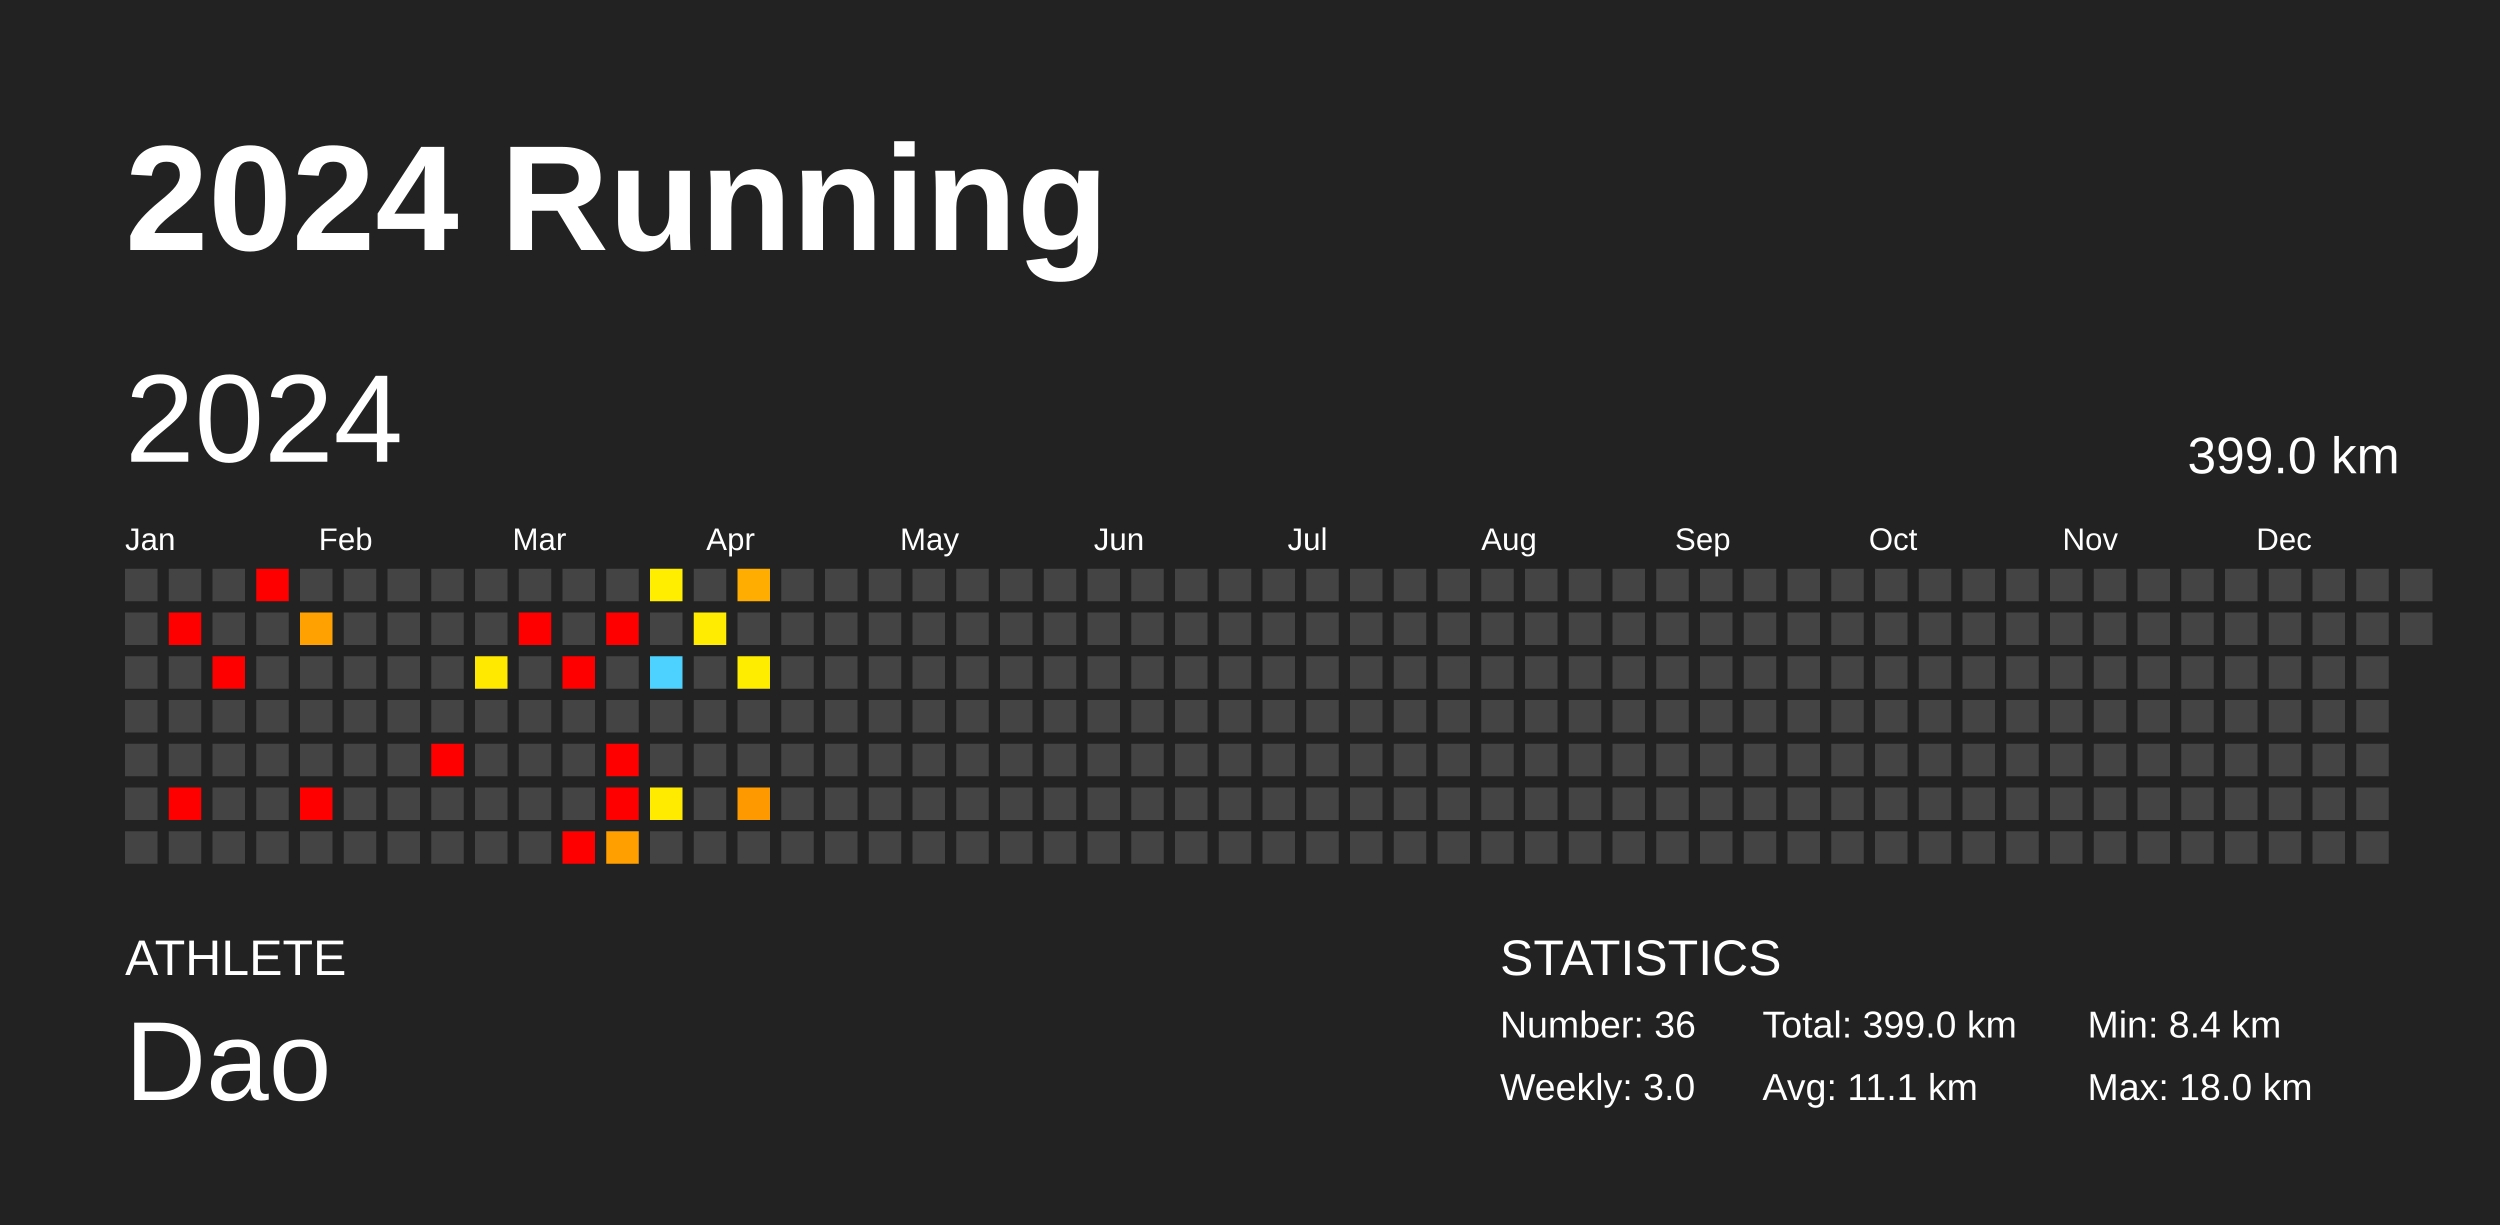
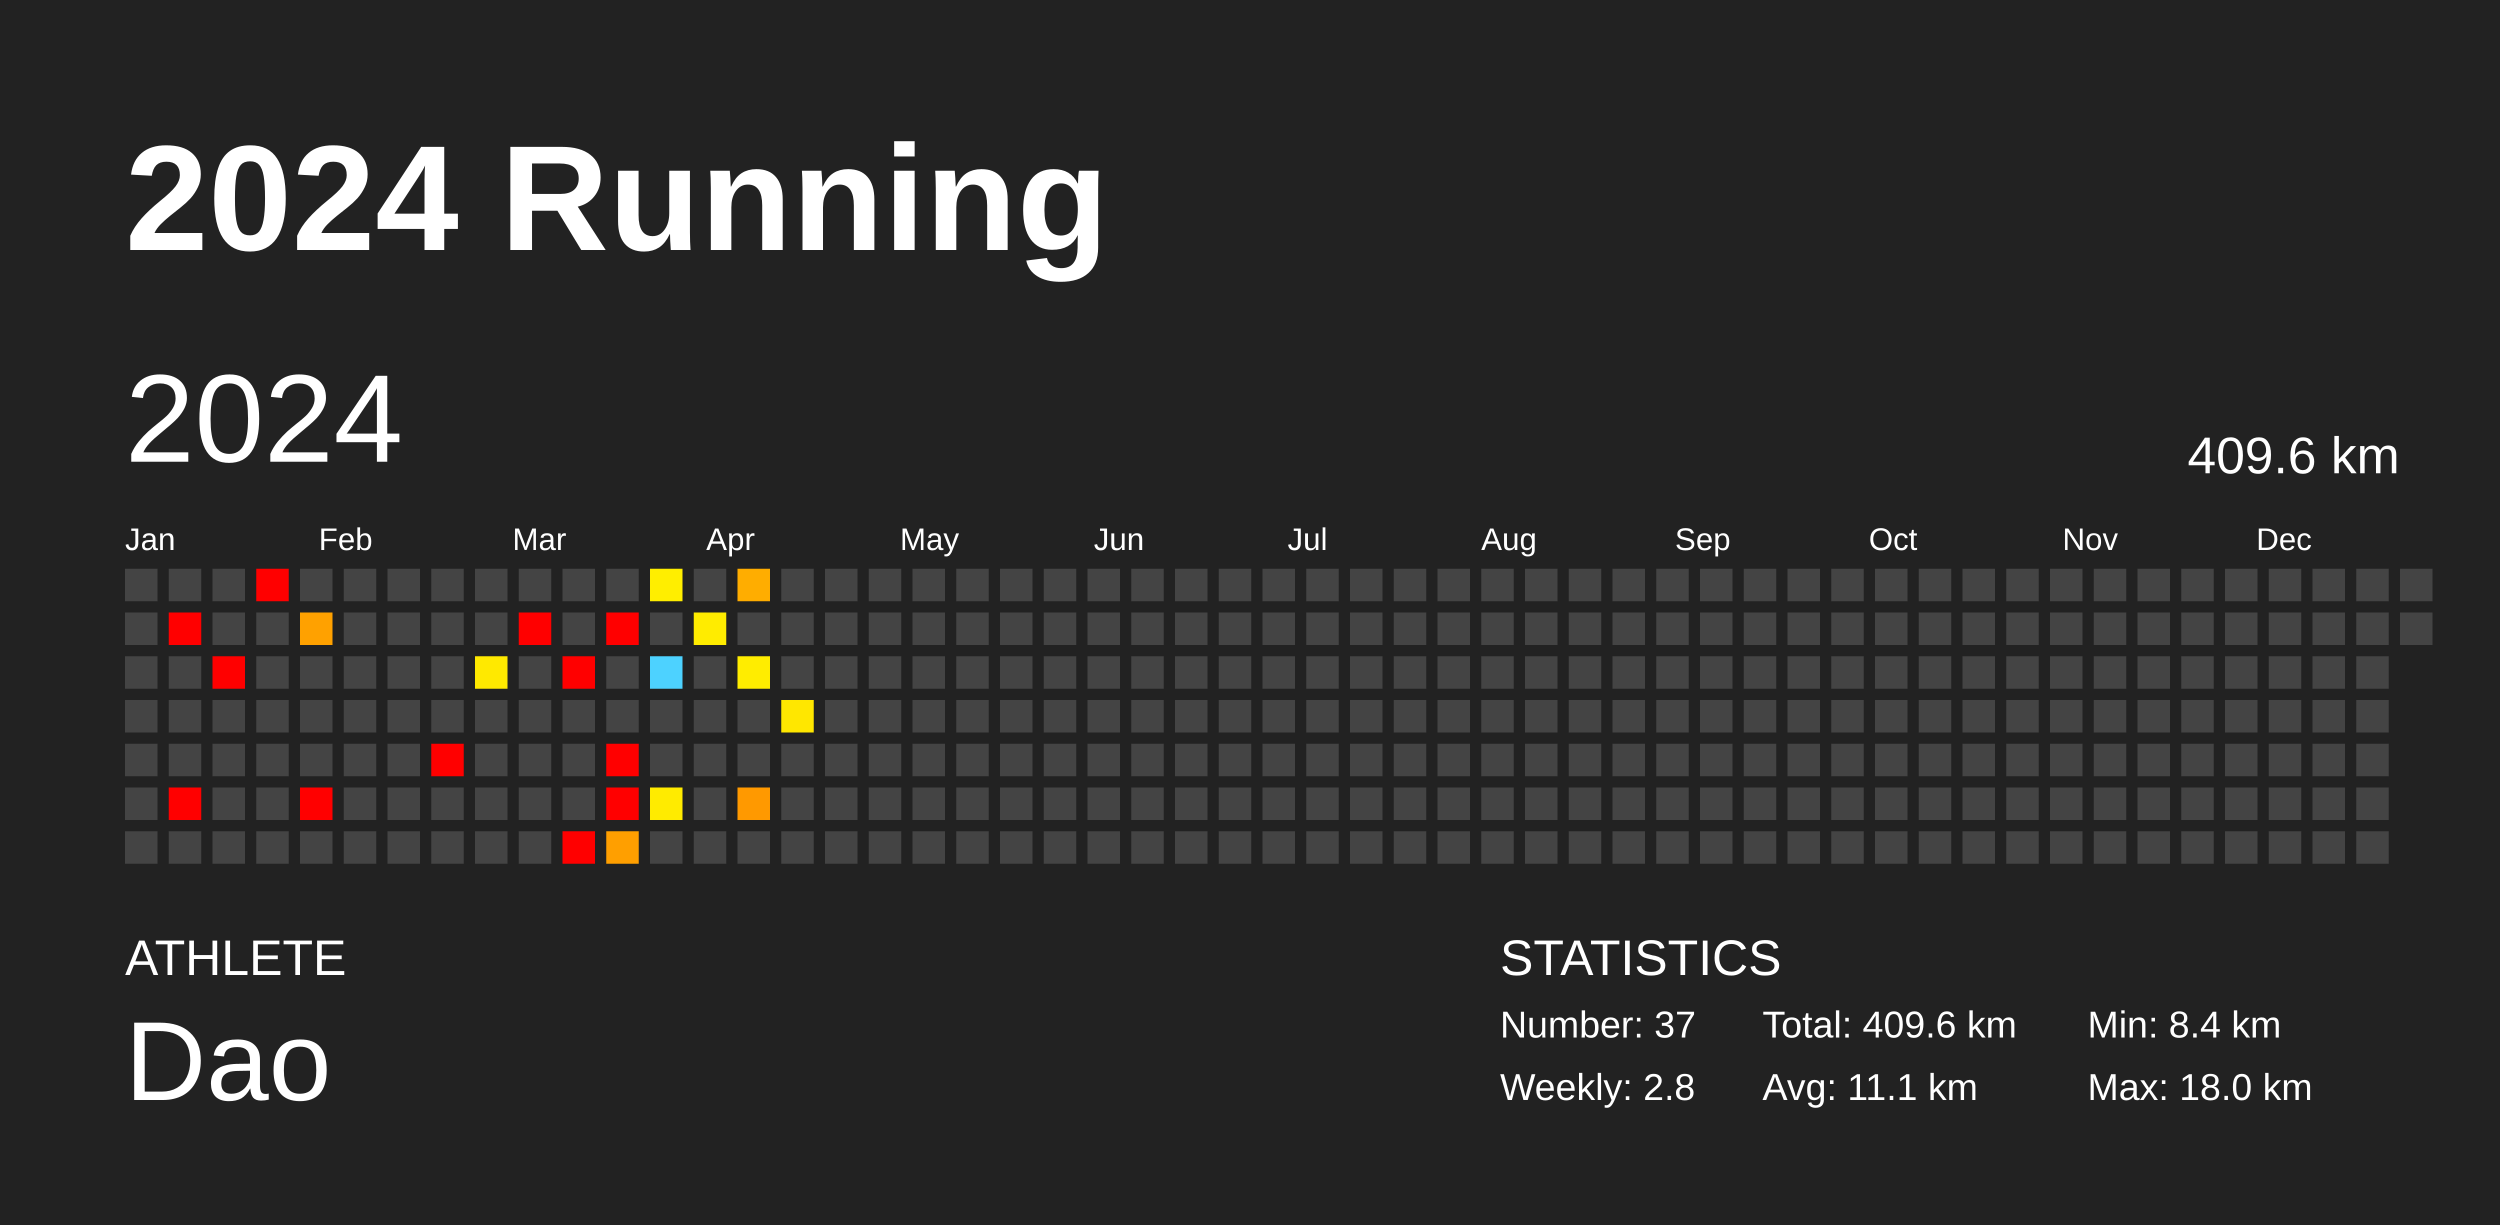
<svg xmlns="http://www.w3.org/2000/svg" baseProfile="full" height="98mm" version="1.1" viewBox="0,0,200,98" width="200mm">
  <defs />
  <rect fill="#222222" height="98" width="200" x="0" y="0" />
  <text fill="#FFFFFF" style="font-size:12px; font-family:Arial; font-weight:bold;" x="10" y="20">2024 Running</text>
  <text fill="#FFFFFF" style="font-size:4px; font-family:Arial" x="10" y="78">ATHLETE</text>
  <text fill="#FFFFFF" style="font-size:9px; font-family:Arial" x="10" y="88">Dao</text>
  <text fill="#FFFFFF" style="font-size:4px; font-family:Arial" x="120" y="78">STATISTICS</text>
-   <text fill="#FFFFFF" style="font-size:3px; font-family:Arial" x="120" y="83">Number: 36</text>
-   <text fill="#FFFFFF" style="font-size:3px; font-family:Arial" x="120" y="88">Weekly: 3.0</text>
-   <text fill="#FFFFFF" style="font-size:3px; font-family:Arial" x="141" y="83">Total: 399.0 km</text>
+   <text fill="#FFFFFF" style="font-size:3px; font-family:Arial" x="120" y="83">Number: 37</text>
+   <text fill="#FFFFFF" style="font-size:3px; font-family:Arial" x="120" y="88">Weekly: 2.8</text>
+   <text fill="#FFFFFF" style="font-size:3px; font-family:Arial" x="141" y="83">Total: 409.6 km</text>
  <text fill="#FFFFFF" style="font-size:3px; font-family:Arial" x="141" y="88">Avg: 11.1 km</text>
  <text fill="#FFFFFF" style="font-size:3px; font-family:Arial" x="167" y="83">Min: 8.4 km</text>
  <text fill="#FFFFFF" style="font-size:3px; font-family:Arial" x="167" y="88">Max: 18.0 km</text>
  <text dominant-baseline="hanging" fill="#FFFFFF" style="font-size:10.0px; font-family:Arial;" x="10" y="30">2024</text>
-   <text dominant-baseline="hanging" fill="#FFFFFF" style="font-size:4.125px; font-family:Arial;" x="175" y="35">399.0 km</text>
+   <text dominant-baseline="hanging" fill="#FFFFFF" style="font-size:4.125px; font-family:Arial;" x="175" y="35">409.6 km</text>
  <text fill="#FFFFFF" style="font-size:2.5px; font-family:Arial" x="10.0" y="44">Jan</text>
  <text fill="#FFFFFF" style="font-size:2.5px; font-family:Arial" x="25.5" y="44">Feb</text>
  <text fill="#FFFFFF" style="font-size:2.5px; font-family:Arial" x="41.0" y="44">Mar</text>
  <text fill="#FFFFFF" style="font-size:2.5px; font-family:Arial" x="56.5" y="44">Apr</text>
  <text fill="#FFFFFF" style="font-size:2.5px; font-family:Arial" x="72.0" y="44">May</text>
  <text fill="#FFFFFF" style="font-size:2.5px; font-family:Arial" x="87.5" y="44">Jun</text>
  <text fill="#FFFFFF" style="font-size:2.5px; font-family:Arial" x="103.0" y="44">Jul</text>
  <text fill="#FFFFFF" style="font-size:2.5px; font-family:Arial" x="118.5" y="44">Aug</text>
  <text fill="#FFFFFF" style="font-size:2.5px; font-family:Arial" x="134.0" y="44">Sep</text>
  <text fill="#FFFFFF" style="font-size:2.5px; font-family:Arial" x="149.5" y="44">Oct</text>
  <text fill="#FFFFFF" style="font-size:2.5px; font-family:Arial" x="165.0" y="44">Nov</text>
  <text fill="#FFFFFF" style="font-size:2.5px; font-family:Arial" x="180.5" y="44">Dec</text>
  <rect fill="#444444" height="2.6" width="2.6" x="10.0" y="45.5" />
  <rect fill="#444444" height="2.6" width="2.6" x="10.0" y="49.0" />
  <rect fill="#444444" height="2.6" width="2.6" x="10.0" y="52.5" />
  <rect fill="#444444" height="2.6" width="2.6" x="10.0" y="56.0" />
  <rect fill="#444444" height="2.6" width="2.6" x="10.0" y="59.5" />
  <rect fill="#444444" height="2.6" width="2.6" x="10.0" y="63.0" />
  <rect fill="#444444" height="2.6" width="2.6" x="10.0" y="66.5" />
  <rect fill="#444444" height="2.6" width="2.6" x="13.5" y="45.5" />
  <rect fill="red" height="2.6" width="2.6" x="13.5" y="49.0" />
  <rect fill="#444444" height="2.6" width="2.6" x="13.5" y="52.5" />
  <rect fill="#444444" height="2.6" width="2.6" x="13.5" y="56.0" />
  <rect fill="#444444" height="2.6" width="2.6" x="13.5" y="59.5" />
  <rect fill="red" height="2.6" width="2.6" x="13.5" y="63.0" />
  <rect fill="#444444" height="2.6" width="2.6" x="13.5" y="66.5" />
  <rect fill="#444444" height="2.6" width="2.6" x="17.0" y="45.5" />
  <rect fill="#444444" height="2.6" width="2.6" x="17.0" y="49.0" />
  <rect fill="red" height="2.6" width="2.6" x="17.0" y="52.5" />
  <rect fill="#444444" height="2.6" width="2.6" x="17.0" y="56.0" />
  <rect fill="#444444" height="2.6" width="2.6" x="17.0" y="59.5" />
  <rect fill="#444444" height="2.6" width="2.6" x="17.0" y="63.0" />
  <rect fill="#444444" height="2.6" width="2.6" x="17.0" y="66.5" />
  <rect fill="red" height="2.6" width="2.6" x="20.5" y="45.5" />
  <rect fill="#444444" height="2.6" width="2.6" x="20.5" y="49.0" />
  <rect fill="#444444" height="2.6" width="2.6" x="20.5" y="52.5" />
  <rect fill="#444444" height="2.6" width="2.6" x="20.5" y="56.0" />
  <rect fill="#444444" height="2.6" width="2.6" x="20.5" y="59.5" />
  <rect fill="#444444" height="2.6" width="2.6" x="20.5" y="63.0" />
  <rect fill="#444444" height="2.6" width="2.6" x="20.5" y="66.5" />
  <rect fill="#444444" height="2.6" width="2.6" x="24.0" y="45.5" />
  <rect fill="#ffa100" height="2.6" width="2.6" x="24.0" y="49.0" />
  <rect fill="#444444" height="2.6" width="2.6" x="24.0" y="52.5" />
  <rect fill="#444444" height="2.6" width="2.6" x="24.0" y="56.0" />
  <rect fill="#444444" height="2.6" width="2.6" x="24.0" y="59.5" />
  <rect fill="red" height="2.6" width="2.6" x="24.0" y="63.0" />
  <rect fill="#444444" height="2.6" width="2.6" x="24.0" y="66.5" />
  <rect fill="#444444" height="2.6" width="2.6" x="27.5" y="45.5" />
  <rect fill="#444444" height="2.6" width="2.6" x="27.5" y="49.0" />
  <rect fill="#444444" height="2.6" width="2.6" x="27.5" y="52.5" />
  <rect fill="#444444" height="2.6" width="2.6" x="27.5" y="56.0" />
  <rect fill="#444444" height="2.6" width="2.6" x="27.5" y="59.5" />
  <rect fill="#444444" height="2.6" width="2.6" x="27.5" y="63.0" />
  <rect fill="#444444" height="2.6" width="2.6" x="27.5" y="66.5" />
  <rect fill="#444444" height="2.6" width="2.6" x="31.0" y="45.5" />
  <rect fill="#444444" height="2.6" width="2.6" x="31.0" y="49.0" />
  <rect fill="#444444" height="2.6" width="2.6" x="31.0" y="52.5" />
  <rect fill="#444444" height="2.6" width="2.6" x="31.0" y="56.0" />
  <rect fill="#444444" height="2.6" width="2.6" x="31.0" y="59.5" />
  <rect fill="#444444" height="2.6" width="2.6" x="31.0" y="63.0" />
  <rect fill="#444444" height="2.6" width="2.6" x="31.0" y="66.5" />
  <rect fill="#444444" height="2.6" width="2.6" x="34.5" y="45.5" />
  <rect fill="#444444" height="2.6" width="2.6" x="34.5" y="49.0" />
  <rect fill="#444444" height="2.6" width="2.6" x="34.5" y="52.5" />
  <rect fill="#444444" height="2.6" width="2.6" x="34.5" y="56.0" />
  <rect fill="red" height="2.6" width="2.6" x="34.5" y="59.5" />
  <rect fill="#444444" height="2.6" width="2.6" x="34.5" y="63.0" />
  <rect fill="#444444" height="2.6" width="2.6" x="34.5" y="66.5" />
  <rect fill="#444444" height="2.6" width="2.6" x="38.0" y="45.5" />
  <rect fill="#444444" height="2.6" width="2.6" x="38.0" y="49.0" />
  <rect fill="#ffe900" height="2.6" width="2.6" x="38.0" y="52.5" />
  <rect fill="#444444" height="2.6" width="2.6" x="38.0" y="56.0" />
  <rect fill="#444444" height="2.6" width="2.6" x="38.0" y="59.5" />
  <rect fill="#444444" height="2.6" width="2.6" x="38.0" y="63.0" />
  <rect fill="#444444" height="2.6" width="2.6" x="38.0" y="66.5" />
  <rect fill="#444444" height="2.6" width="2.6" x="41.5" y="45.5" />
  <rect fill="red" height="2.6" width="2.6" x="41.5" y="49.0" />
  <rect fill="#444444" height="2.6" width="2.6" x="41.5" y="52.5" />
  <rect fill="#444444" height="2.6" width="2.6" x="41.5" y="56.0" />
  <rect fill="#444444" height="2.6" width="2.6" x="41.5" y="59.5" />
  <rect fill="#444444" height="2.6" width="2.6" x="41.5" y="63.0" />
  <rect fill="#444444" height="2.6" width="2.6" x="41.5" y="66.5" />
  <rect fill="#444444" height="2.6" width="2.6" x="45.0" y="45.5" />
  <rect fill="#444444" height="2.6" width="2.6" x="45.0" y="49.0" />
  <rect fill="red" height="2.6" width="2.6" x="45.0" y="52.5" />
  <rect fill="#444444" height="2.6" width="2.6" x="45.0" y="56.0" />
  <rect fill="#444444" height="2.6" width="2.6" x="45.0" y="59.5" />
  <rect fill="#444444" height="2.6" width="2.6" x="45.0" y="63.0" />
  <rect fill="red" height="2.6" width="2.6" x="45.0" y="66.5" />
  <rect fill="#444444" height="2.6" width="2.6" x="48.5" y="45.5" />
  <rect fill="red" height="2.6" width="2.6" x="48.5" y="49.0" />
  <rect fill="#444444" height="2.6" width="2.6" x="48.5" y="52.5" />
  <rect fill="#444444" height="2.6" width="2.6" x="48.5" y="56.0" />
  <rect fill="red" height="2.6" width="2.6" x="48.5" y="59.5" />
  <rect fill="red" height="2.6" width="2.6" x="48.5" y="63.0" />
  <rect fill="#ff9f00" height="2.6" width="2.6" x="48.5" y="66.5" />
  <rect fill="#ffee00" height="2.6" width="2.6" x="52.0" y="45.5" />
  <rect fill="#444444" height="2.6" width="2.6" x="52.0" y="49.0" />
  <rect fill="#4dd2ff" height="2.6" width="2.6" x="52.0" y="52.5" />
  <rect fill="#444444" height="2.6" width="2.6" x="52.0" y="56.0" />
  <rect fill="#444444" height="2.6" width="2.6" x="52.0" y="59.5" />
  <rect fill="#ffeb00" height="2.6" width="2.6" x="52.0" y="63.0" />
  <rect fill="#444444" height="2.6" width="2.6" x="52.0" y="66.5" />
  <rect fill="#444444" height="2.6" width="2.6" x="55.5" y="45.5" />
  <rect fill="#ffec00" height="2.6" width="2.6" x="55.5" y="49.0" />
  <rect fill="#444444" height="2.6" width="2.6" x="55.5" y="52.5" />
  <rect fill="#444444" height="2.6" width="2.6" x="55.5" y="56.0" />
  <rect fill="#444444" height="2.6" width="2.6" x="55.5" y="59.5" />
  <rect fill="#444444" height="2.6" width="2.6" x="55.5" y="63.0" />
  <rect fill="#444444" height="2.6" width="2.6" x="55.5" y="66.5" />
  <rect fill="#ffad00" height="2.6" width="2.6" x="59.0" y="45.5" />
  <rect fill="#444444" height="2.6" width="2.6" x="59.0" y="49.0" />
  <rect fill="#ffed00" height="2.6" width="2.6" x="59.0" y="52.5" />
  <rect fill="#444444" height="2.6" width="2.6" x="59.0" y="56.0" />
  <rect fill="#444444" height="2.6" width="2.6" x="59.0" y="59.5" />
  <rect fill="#ff9900" height="2.6" width="2.6" x="59.0" y="63.0" />
  <rect fill="#444444" height="2.6" width="2.6" x="59.0" y="66.5" />
  <rect fill="#444444" height="2.6" width="2.6" x="62.5" y="45.5" />
  <rect fill="#444444" height="2.6" width="2.6" x="62.5" y="49.0" />
  <rect fill="#444444" height="2.6" width="2.6" x="62.5" y="52.5" />
-   <rect fill="#444444" height="2.6" width="2.6" x="62.5" y="56.0" />
+   <rect fill="#ffe700" height="2.6" width="2.6" x="62.5" y="56.0" />
  <rect fill="#444444" height="2.6" width="2.6" x="62.5" y="59.5" />
  <rect fill="#444444" height="2.6" width="2.6" x="62.5" y="63.0" />
  <rect fill="#444444" height="2.6" width="2.6" x="62.5" y="66.5" />
  <rect fill="#444444" height="2.6" width="2.6" x="66.0" y="45.5" />
  <rect fill="#444444" height="2.6" width="2.6" x="66.0" y="49.0" />
  <rect fill="#444444" height="2.6" width="2.6" x="66.0" y="52.5" />
  <rect fill="#444444" height="2.6" width="2.6" x="66.0" y="56.0" />
  <rect fill="#444444" height="2.6" width="2.6" x="66.0" y="59.5" />
  <rect fill="#444444" height="2.6" width="2.6" x="66.0" y="63.0" />
  <rect fill="#444444" height="2.6" width="2.6" x="66.0" y="66.5" />
  <rect fill="#444444" height="2.6" width="2.6" x="69.5" y="45.5" />
  <rect fill="#444444" height="2.6" width="2.6" x="69.5" y="49.0" />
  <rect fill="#444444" height="2.6" width="2.6" x="69.5" y="52.5" />
  <rect fill="#444444" height="2.6" width="2.6" x="69.5" y="56.0" />
  <rect fill="#444444" height="2.6" width="2.6" x="69.5" y="59.5" />
  <rect fill="#444444" height="2.6" width="2.6" x="69.5" y="63.0" />
  <rect fill="#444444" height="2.6" width="2.6" x="69.5" y="66.5" />
  <rect fill="#444444" height="2.6" width="2.6" x="73.0" y="45.5" />
  <rect fill="#444444" height="2.6" width="2.6" x="73.0" y="49.0" />
  <rect fill="#444444" height="2.6" width="2.6" x="73.0" y="52.5" />
  <rect fill="#444444" height="2.6" width="2.6" x="73.0" y="56.0" />
  <rect fill="#444444" height="2.6" width="2.6" x="73.0" y="59.5" />
  <rect fill="#444444" height="2.6" width="2.6" x="73.0" y="63.0" />
  <rect fill="#444444" height="2.6" width="2.6" x="73.0" y="66.5" />
  <rect fill="#444444" height="2.6" width="2.6" x="76.5" y="45.5" />
  <rect fill="#444444" height="2.6" width="2.6" x="76.5" y="49.0" />
  <rect fill="#444444" height="2.6" width="2.6" x="76.5" y="52.5" />
  <rect fill="#444444" height="2.6" width="2.6" x="76.5" y="56.0" />
  <rect fill="#444444" height="2.6" width="2.6" x="76.5" y="59.5" />
  <rect fill="#444444" height="2.6" width="2.6" x="76.5" y="63.0" />
  <rect fill="#444444" height="2.6" width="2.6" x="76.5" y="66.5" />
  <rect fill="#444444" height="2.6" width="2.6" x="80.0" y="45.5" />
  <rect fill="#444444" height="2.6" width="2.6" x="80.0" y="49.0" />
  <rect fill="#444444" height="2.6" width="2.6" x="80.0" y="52.5" />
  <rect fill="#444444" height="2.6" width="2.6" x="80.0" y="56.0" />
  <rect fill="#444444" height="2.6" width="2.6" x="80.0" y="59.5" />
  <rect fill="#444444" height="2.6" width="2.6" x="80.0" y="63.0" />
  <rect fill="#444444" height="2.6" width="2.6" x="80.0" y="66.5" />
  <rect fill="#444444" height="2.6" width="2.6" x="83.5" y="45.5" />
  <rect fill="#444444" height="2.6" width="2.6" x="83.5" y="49.0" />
  <rect fill="#444444" height="2.6" width="2.6" x="83.5" y="52.5" />
  <rect fill="#444444" height="2.6" width="2.6" x="83.5" y="56.0" />
  <rect fill="#444444" height="2.6" width="2.6" x="83.5" y="59.5" />
  <rect fill="#444444" height="2.6" width="2.6" x="83.5" y="63.0" />
  <rect fill="#444444" height="2.6" width="2.6" x="83.5" y="66.5" />
  <rect fill="#444444" height="2.6" width="2.6" x="87.0" y="45.5" />
  <rect fill="#444444" height="2.6" width="2.6" x="87.0" y="49.0" />
  <rect fill="#444444" height="2.6" width="2.6" x="87.0" y="52.5" />
  <rect fill="#444444" height="2.6" width="2.6" x="87.0" y="56.0" />
  <rect fill="#444444" height="2.6" width="2.6" x="87.0" y="59.5" />
  <rect fill="#444444" height="2.6" width="2.6" x="87.0" y="63.0" />
  <rect fill="#444444" height="2.6" width="2.6" x="87.0" y="66.5" />
  <rect fill="#444444" height="2.6" width="2.6" x="90.5" y="45.5" />
  <rect fill="#444444" height="2.6" width="2.6" x="90.5" y="49.0" />
  <rect fill="#444444" height="2.6" width="2.6" x="90.5" y="52.5" />
  <rect fill="#444444" height="2.6" width="2.6" x="90.5" y="56.0" />
  <rect fill="#444444" height="2.6" width="2.6" x="90.5" y="59.5" />
  <rect fill="#444444" height="2.6" width="2.6" x="90.5" y="63.0" />
  <rect fill="#444444" height="2.6" width="2.6" x="90.5" y="66.5" />
  <rect fill="#444444" height="2.6" width="2.6" x="94.0" y="45.5" />
  <rect fill="#444444" height="2.6" width="2.6" x="94.0" y="49.0" />
  <rect fill="#444444" height="2.6" width="2.6" x="94.0" y="52.5" />
  <rect fill="#444444" height="2.6" width="2.6" x="94.0" y="56.0" />
  <rect fill="#444444" height="2.6" width="2.6" x="94.0" y="59.5" />
  <rect fill="#444444" height="2.6" width="2.6" x="94.0" y="63.0" />
  <rect fill="#444444" height="2.6" width="2.6" x="94.0" y="66.5" />
  <rect fill="#444444" height="2.6" width="2.6" x="97.5" y="45.5" />
  <rect fill="#444444" height="2.6" width="2.6" x="97.5" y="49.0" />
  <rect fill="#444444" height="2.6" width="2.6" x="97.5" y="52.5" />
  <rect fill="#444444" height="2.6" width="2.6" x="97.5" y="56.0" />
  <rect fill="#444444" height="2.6" width="2.6" x="97.5" y="59.5" />
  <rect fill="#444444" height="2.6" width="2.6" x="97.5" y="63.0" />
  <rect fill="#444444" height="2.6" width="2.6" x="97.5" y="66.5" />
  <rect fill="#444444" height="2.6" width="2.6" x="101.0" y="45.5" />
  <rect fill="#444444" height="2.6" width="2.6" x="101.0" y="49.0" />
  <rect fill="#444444" height="2.6" width="2.6" x="101.0" y="52.5" />
  <rect fill="#444444" height="2.6" width="2.6" x="101.0" y="56.0" />
  <rect fill="#444444" height="2.6" width="2.6" x="101.0" y="59.5" />
  <rect fill="#444444" height="2.6" width="2.6" x="101.0" y="63.0" />
  <rect fill="#444444" height="2.6" width="2.6" x="101.0" y="66.5" />
  <rect fill="#444444" height="2.6" width="2.6" x="104.5" y="45.5" />
  <rect fill="#444444" height="2.6" width="2.6" x="104.5" y="49.0" />
  <rect fill="#444444" height="2.6" width="2.6" x="104.5" y="52.5" />
  <rect fill="#444444" height="2.6" width="2.6" x="104.5" y="56.0" />
  <rect fill="#444444" height="2.6" width="2.6" x="104.5" y="59.5" />
  <rect fill="#444444" height="2.6" width="2.6" x="104.5" y="63.0" />
  <rect fill="#444444" height="2.6" width="2.6" x="104.5" y="66.5" />
  <rect fill="#444444" height="2.6" width="2.6" x="108.0" y="45.5" />
  <rect fill="#444444" height="2.6" width="2.6" x="108.0" y="49.0" />
  <rect fill="#444444" height="2.6" width="2.6" x="108.0" y="52.5" />
  <rect fill="#444444" height="2.6" width="2.6" x="108.0" y="56.0" />
  <rect fill="#444444" height="2.6" width="2.6" x="108.0" y="59.5" />
  <rect fill="#444444" height="2.6" width="2.6" x="108.0" y="63.0" />
  <rect fill="#444444" height="2.6" width="2.6" x="108.0" y="66.5" />
  <rect fill="#444444" height="2.6" width="2.6" x="111.5" y="45.5" />
  <rect fill="#444444" height="2.6" width="2.6" x="111.5" y="49.0" />
  <rect fill="#444444" height="2.6" width="2.6" x="111.5" y="52.5" />
  <rect fill="#444444" height="2.6" width="2.6" x="111.5" y="56.0" />
  <rect fill="#444444" height="2.6" width="2.6" x="111.5" y="59.5" />
  <rect fill="#444444" height="2.6" width="2.6" x="111.5" y="63.0" />
  <rect fill="#444444" height="2.6" width="2.6" x="111.5" y="66.5" />
  <rect fill="#444444" height="2.6" width="2.6" x="115.0" y="45.5" />
  <rect fill="#444444" height="2.6" width="2.6" x="115.0" y="49.0" />
  <rect fill="#444444" height="2.6" width="2.6" x="115.0" y="52.5" />
  <rect fill="#444444" height="2.6" width="2.6" x="115.0" y="56.0" />
  <rect fill="#444444" height="2.6" width="2.6" x="115.0" y="59.5" />
  <rect fill="#444444" height="2.6" width="2.6" x="115.0" y="63.0" />
  <rect fill="#444444" height="2.6" width="2.6" x="115.0" y="66.5" />
  <rect fill="#444444" height="2.6" width="2.6" x="118.5" y="45.5" />
  <rect fill="#444444" height="2.6" width="2.6" x="118.5" y="49.0" />
  <rect fill="#444444" height="2.6" width="2.6" x="118.5" y="52.5" />
  <rect fill="#444444" height="2.6" width="2.6" x="118.5" y="56.0" />
  <rect fill="#444444" height="2.6" width="2.6" x="118.5" y="59.5" />
  <rect fill="#444444" height="2.6" width="2.6" x="118.5" y="63.0" />
  <rect fill="#444444" height="2.6" width="2.6" x="118.5" y="66.5" />
  <rect fill="#444444" height="2.6" width="2.6" x="122.0" y="45.5" />
  <rect fill="#444444" height="2.6" width="2.6" x="122.0" y="49.0" />
  <rect fill="#444444" height="2.6" width="2.6" x="122.0" y="52.5" />
  <rect fill="#444444" height="2.6" width="2.6" x="122.0" y="56.0" />
  <rect fill="#444444" height="2.6" width="2.6" x="122.0" y="59.5" />
  <rect fill="#444444" height="2.6" width="2.6" x="122.0" y="63.0" />
  <rect fill="#444444" height="2.6" width="2.6" x="122.0" y="66.5" />
  <rect fill="#444444" height="2.6" width="2.6" x="125.5" y="45.5" />
  <rect fill="#444444" height="2.6" width="2.6" x="125.5" y="49.0" />
  <rect fill="#444444" height="2.6" width="2.6" x="125.5" y="52.5" />
  <rect fill="#444444" height="2.6" width="2.6" x="125.5" y="56.0" />
  <rect fill="#444444" height="2.6" width="2.6" x="125.5" y="59.5" />
  <rect fill="#444444" height="2.6" width="2.6" x="125.5" y="63.0" />
  <rect fill="#444444" height="2.6" width="2.6" x="125.5" y="66.5" />
  <rect fill="#444444" height="2.6" width="2.6" x="129.0" y="45.5" />
  <rect fill="#444444" height="2.6" width="2.6" x="129.0" y="49.0" />
  <rect fill="#444444" height="2.6" width="2.6" x="129.0" y="52.5" />
  <rect fill="#444444" height="2.6" width="2.6" x="129.0" y="56.0" />
  <rect fill="#444444" height="2.6" width="2.6" x="129.0" y="59.5" />
  <rect fill="#444444" height="2.6" width="2.6" x="129.0" y="63.0" />
  <rect fill="#444444" height="2.6" width="2.6" x="129.0" y="66.5" />
  <rect fill="#444444" height="2.6" width="2.6" x="132.5" y="45.5" />
  <rect fill="#444444" height="2.6" width="2.6" x="132.5" y="49.0" />
  <rect fill="#444444" height="2.6" width="2.6" x="132.5" y="52.5" />
  <rect fill="#444444" height="2.6" width="2.6" x="132.5" y="56.0" />
  <rect fill="#444444" height="2.6" width="2.6" x="132.5" y="59.5" />
  <rect fill="#444444" height="2.6" width="2.6" x="132.5" y="63.0" />
  <rect fill="#444444" height="2.6" width="2.6" x="132.5" y="66.5" />
  <rect fill="#444444" height="2.6" width="2.6" x="136.0" y="45.5" />
  <rect fill="#444444" height="2.6" width="2.6" x="136.0" y="49.0" />
  <rect fill="#444444" height="2.6" width="2.6" x="136.0" y="52.5" />
  <rect fill="#444444" height="2.6" width="2.6" x="136.0" y="56.0" />
  <rect fill="#444444" height="2.6" width="2.6" x="136.0" y="59.5" />
  <rect fill="#444444" height="2.6" width="2.6" x="136.0" y="63.0" />
  <rect fill="#444444" height="2.6" width="2.6" x="136.0" y="66.5" />
  <rect fill="#444444" height="2.6" width="2.6" x="139.5" y="45.5" />
  <rect fill="#444444" height="2.6" width="2.6" x="139.5" y="49.0" />
  <rect fill="#444444" height="2.6" width="2.6" x="139.5" y="52.5" />
  <rect fill="#444444" height="2.6" width="2.6" x="139.5" y="56.0" />
  <rect fill="#444444" height="2.6" width="2.6" x="139.5" y="59.5" />
  <rect fill="#444444" height="2.6" width="2.6" x="139.5" y="63.0" />
  <rect fill="#444444" height="2.6" width="2.6" x="139.5" y="66.5" />
  <rect fill="#444444" height="2.6" width="2.6" x="143.0" y="45.5" />
  <rect fill="#444444" height="2.6" width="2.6" x="143.0" y="49.0" />
  <rect fill="#444444" height="2.6" width="2.6" x="143.0" y="52.5" />
  <rect fill="#444444" height="2.6" width="2.6" x="143.0" y="56.0" />
  <rect fill="#444444" height="2.6" width="2.6" x="143.0" y="59.5" />
  <rect fill="#444444" height="2.6" width="2.6" x="143.0" y="63.0" />
  <rect fill="#444444" height="2.6" width="2.6" x="143.0" y="66.5" />
  <rect fill="#444444" height="2.6" width="2.6" x="146.5" y="45.5" />
  <rect fill="#444444" height="2.6" width="2.6" x="146.5" y="49.0" />
  <rect fill="#444444" height="2.6" width="2.6" x="146.5" y="52.5" />
  <rect fill="#444444" height="2.6" width="2.6" x="146.5" y="56.0" />
  <rect fill="#444444" height="2.6" width="2.6" x="146.5" y="59.5" />
  <rect fill="#444444" height="2.6" width="2.6" x="146.5" y="63.0" />
  <rect fill="#444444" height="2.6" width="2.6" x="146.5" y="66.5" />
  <rect fill="#444444" height="2.6" width="2.6" x="150.0" y="45.5" />
  <rect fill="#444444" height="2.6" width="2.6" x="150.0" y="49.0" />
  <rect fill="#444444" height="2.6" width="2.6" x="150.0" y="52.5" />
  <rect fill="#444444" height="2.6" width="2.6" x="150.0" y="56.0" />
  <rect fill="#444444" height="2.6" width="2.6" x="150.0" y="59.5" />
  <rect fill="#444444" height="2.6" width="2.6" x="150.0" y="63.0" />
  <rect fill="#444444" height="2.6" width="2.6" x="150.0" y="66.5" />
  <rect fill="#444444" height="2.6" width="2.6" x="153.5" y="45.5" />
  <rect fill="#444444" height="2.6" width="2.6" x="153.5" y="49.0" />
  <rect fill="#444444" height="2.6" width="2.6" x="153.5" y="52.5" />
  <rect fill="#444444" height="2.6" width="2.6" x="153.5" y="56.0" />
  <rect fill="#444444" height="2.6" width="2.6" x="153.5" y="59.5" />
  <rect fill="#444444" height="2.6" width="2.6" x="153.5" y="63.0" />
  <rect fill="#444444" height="2.6" width="2.6" x="153.5" y="66.5" />
  <rect fill="#444444" height="2.6" width="2.6" x="157.0" y="45.5" />
  <rect fill="#444444" height="2.6" width="2.6" x="157.0" y="49.0" />
  <rect fill="#444444" height="2.6" width="2.6" x="157.0" y="52.5" />
  <rect fill="#444444" height="2.6" width="2.6" x="157.0" y="56.0" />
  <rect fill="#444444" height="2.6" width="2.6" x="157.0" y="59.5" />
  <rect fill="#444444" height="2.6" width="2.6" x="157.0" y="63.0" />
  <rect fill="#444444" height="2.6" width="2.6" x="157.0" y="66.5" />
  <rect fill="#444444" height="2.6" width="2.6" x="160.5" y="45.5" />
  <rect fill="#444444" height="2.6" width="2.6" x="160.5" y="49.0" />
  <rect fill="#444444" height="2.6" width="2.6" x="160.5" y="52.5" />
  <rect fill="#444444" height="2.6" width="2.6" x="160.5" y="56.0" />
  <rect fill="#444444" height="2.6" width="2.6" x="160.5" y="59.5" />
  <rect fill="#444444" height="2.6" width="2.6" x="160.5" y="63.0" />
  <rect fill="#444444" height="2.6" width="2.6" x="160.5" y="66.5" />
  <rect fill="#444444" height="2.6" width="2.6" x="164.0" y="45.5" />
  <rect fill="#444444" height="2.6" width="2.6" x="164.0" y="49.0" />
  <rect fill="#444444" height="2.6" width="2.6" x="164.0" y="52.5" />
  <rect fill="#444444" height="2.6" width="2.6" x="164.0" y="56.0" />
  <rect fill="#444444" height="2.6" width="2.6" x="164.0" y="59.5" />
  <rect fill="#444444" height="2.6" width="2.6" x="164.0" y="63.0" />
  <rect fill="#444444" height="2.6" width="2.6" x="164.0" y="66.5" />
  <rect fill="#444444" height="2.6" width="2.6" x="167.5" y="45.5" />
  <rect fill="#444444" height="2.6" width="2.6" x="167.5" y="49.0" />
  <rect fill="#444444" height="2.6" width="2.6" x="167.5" y="52.5" />
  <rect fill="#444444" height="2.6" width="2.6" x="167.5" y="56.0" />
  <rect fill="#444444" height="2.6" width="2.6" x="167.5" y="59.5" />
  <rect fill="#444444" height="2.6" width="2.6" x="167.5" y="63.0" />
  <rect fill="#444444" height="2.6" width="2.6" x="167.5" y="66.5" />
  <rect fill="#444444" height="2.6" width="2.6" x="171.0" y="45.5" />
  <rect fill="#444444" height="2.6" width="2.6" x="171.0" y="49.0" />
  <rect fill="#444444" height="2.6" width="2.6" x="171.0" y="52.5" />
  <rect fill="#444444" height="2.6" width="2.6" x="171.0" y="56.0" />
  <rect fill="#444444" height="2.6" width="2.6" x="171.0" y="59.5" />
  <rect fill="#444444" height="2.6" width="2.6" x="171.0" y="63.0" />
  <rect fill="#444444" height="2.6" width="2.6" x="171.0" y="66.5" />
  <rect fill="#444444" height="2.6" width="2.6" x="174.5" y="45.5" />
  <rect fill="#444444" height="2.6" width="2.6" x="174.5" y="49.0" />
  <rect fill="#444444" height="2.6" width="2.6" x="174.5" y="52.5" />
  <rect fill="#444444" height="2.6" width="2.6" x="174.5" y="56.0" />
  <rect fill="#444444" height="2.6" width="2.6" x="174.5" y="59.5" />
  <rect fill="#444444" height="2.6" width="2.6" x="174.5" y="63.0" />
  <rect fill="#444444" height="2.6" width="2.6" x="174.5" y="66.5" />
  <rect fill="#444444" height="2.6" width="2.6" x="178.0" y="45.5" />
  <rect fill="#444444" height="2.6" width="2.6" x="178.0" y="49.0" />
  <rect fill="#444444" height="2.6" width="2.6" x="178.0" y="52.5" />
  <rect fill="#444444" height="2.6" width="2.6" x="178.0" y="56.0" />
  <rect fill="#444444" height="2.6" width="2.6" x="178.0" y="59.5" />
  <rect fill="#444444" height="2.6" width="2.6" x="178.0" y="63.0" />
  <rect fill="#444444" height="2.6" width="2.6" x="178.0" y="66.5" />
  <rect fill="#444444" height="2.6" width="2.6" x="181.5" y="45.5" />
  <rect fill="#444444" height="2.6" width="2.6" x="181.5" y="49.0" />
  <rect fill="#444444" height="2.6" width="2.6" x="181.5" y="52.5" />
  <rect fill="#444444" height="2.6" width="2.6" x="181.5" y="56.0" />
  <rect fill="#444444" height="2.6" width="2.6" x="181.5" y="59.5" />
  <rect fill="#444444" height="2.6" width="2.6" x="181.5" y="63.0" />
  <rect fill="#444444" height="2.6" width="2.6" x="181.5" y="66.5" />
  <rect fill="#444444" height="2.6" width="2.6" x="185.0" y="45.5" />
  <rect fill="#444444" height="2.6" width="2.6" x="185.0" y="49.0" />
  <rect fill="#444444" height="2.6" width="2.6" x="185.0" y="52.5" />
  <rect fill="#444444" height="2.6" width="2.6" x="185.0" y="56.0" />
  <rect fill="#444444" height="2.6" width="2.6" x="185.0" y="59.5" />
  <rect fill="#444444" height="2.6" width="2.6" x="185.0" y="63.0" />
  <rect fill="#444444" height="2.6" width="2.6" x="185.0" y="66.5" />
  <rect fill="#444444" height="2.6" width="2.6" x="188.5" y="45.5" />
  <rect fill="#444444" height="2.6" width="2.6" x="188.5" y="49.0" />
  <rect fill="#444444" height="2.6" width="2.6" x="188.5" y="52.5" />
  <rect fill="#444444" height="2.6" width="2.6" x="188.5" y="56.0" />
  <rect fill="#444444" height="2.6" width="2.6" x="188.5" y="59.5" />
  <rect fill="#444444" height="2.6" width="2.6" x="188.5" y="63.0" />
  <rect fill="#444444" height="2.6" width="2.6" x="188.5" y="66.5" />
  <rect fill="#444444" height="2.6" width="2.6" x="192.0" y="45.5" />
  <rect fill="#444444" height="2.6" width="2.6" x="192.0" y="49.0" />
</svg>
